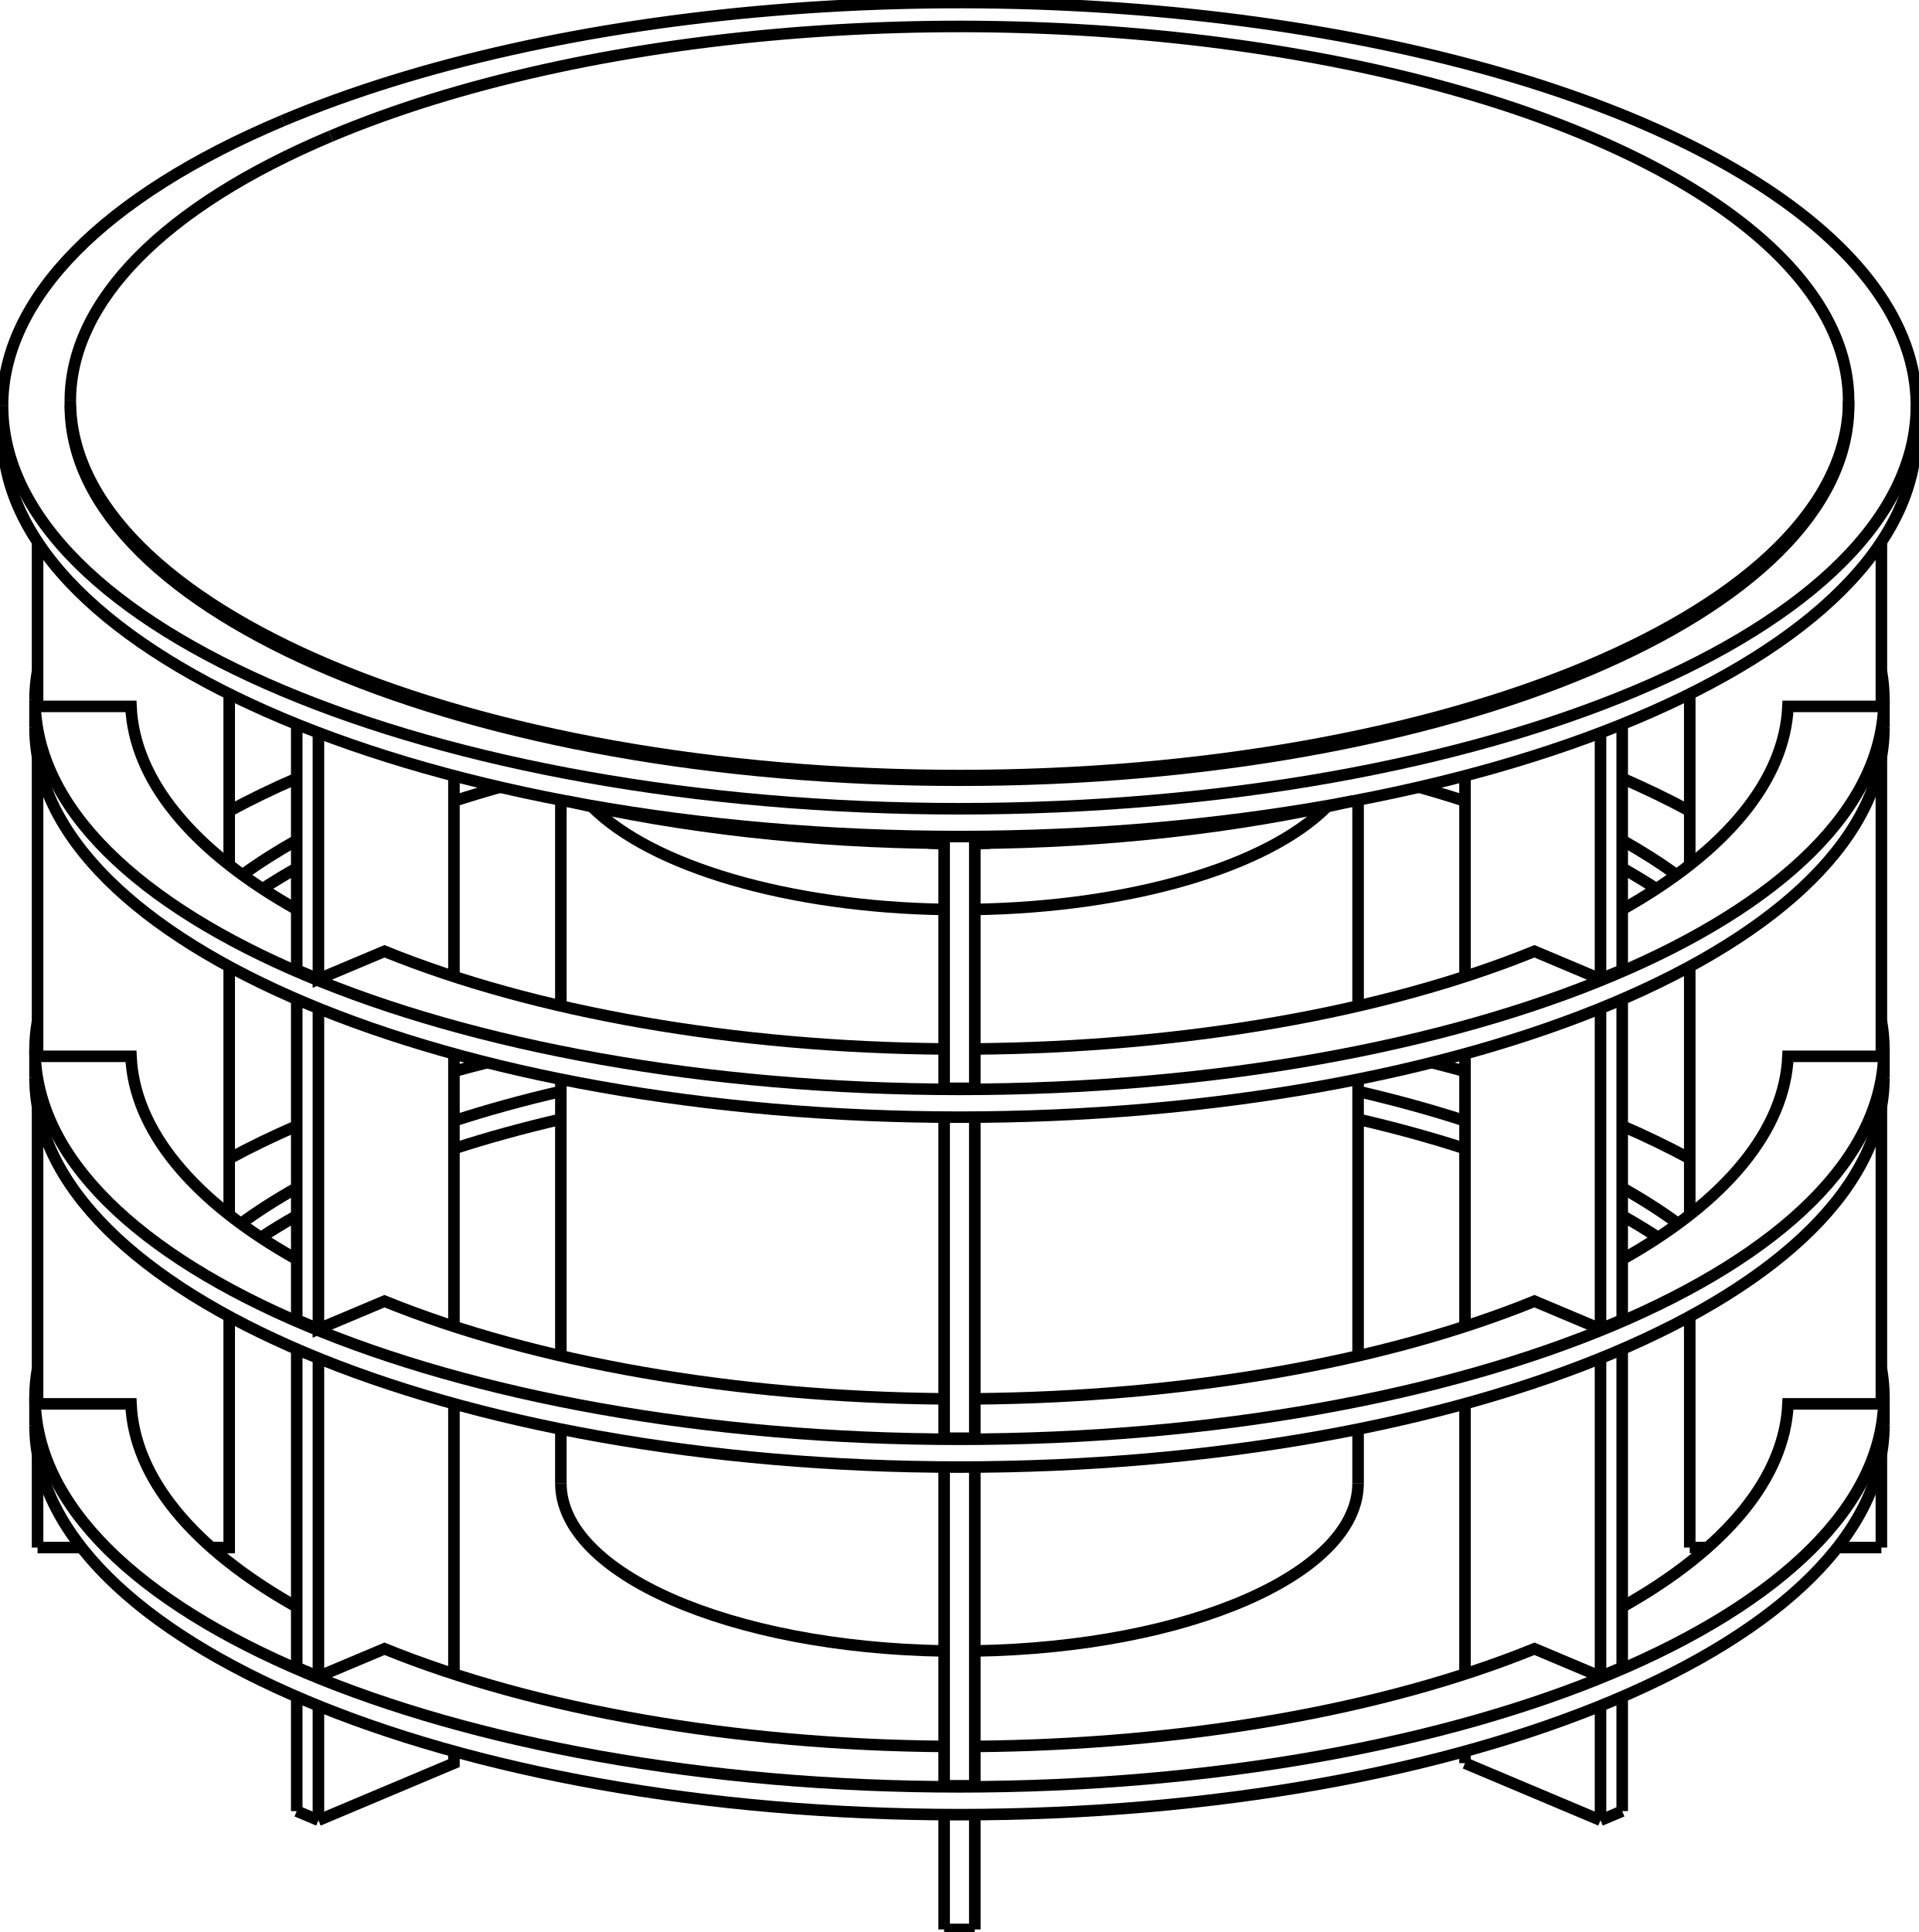
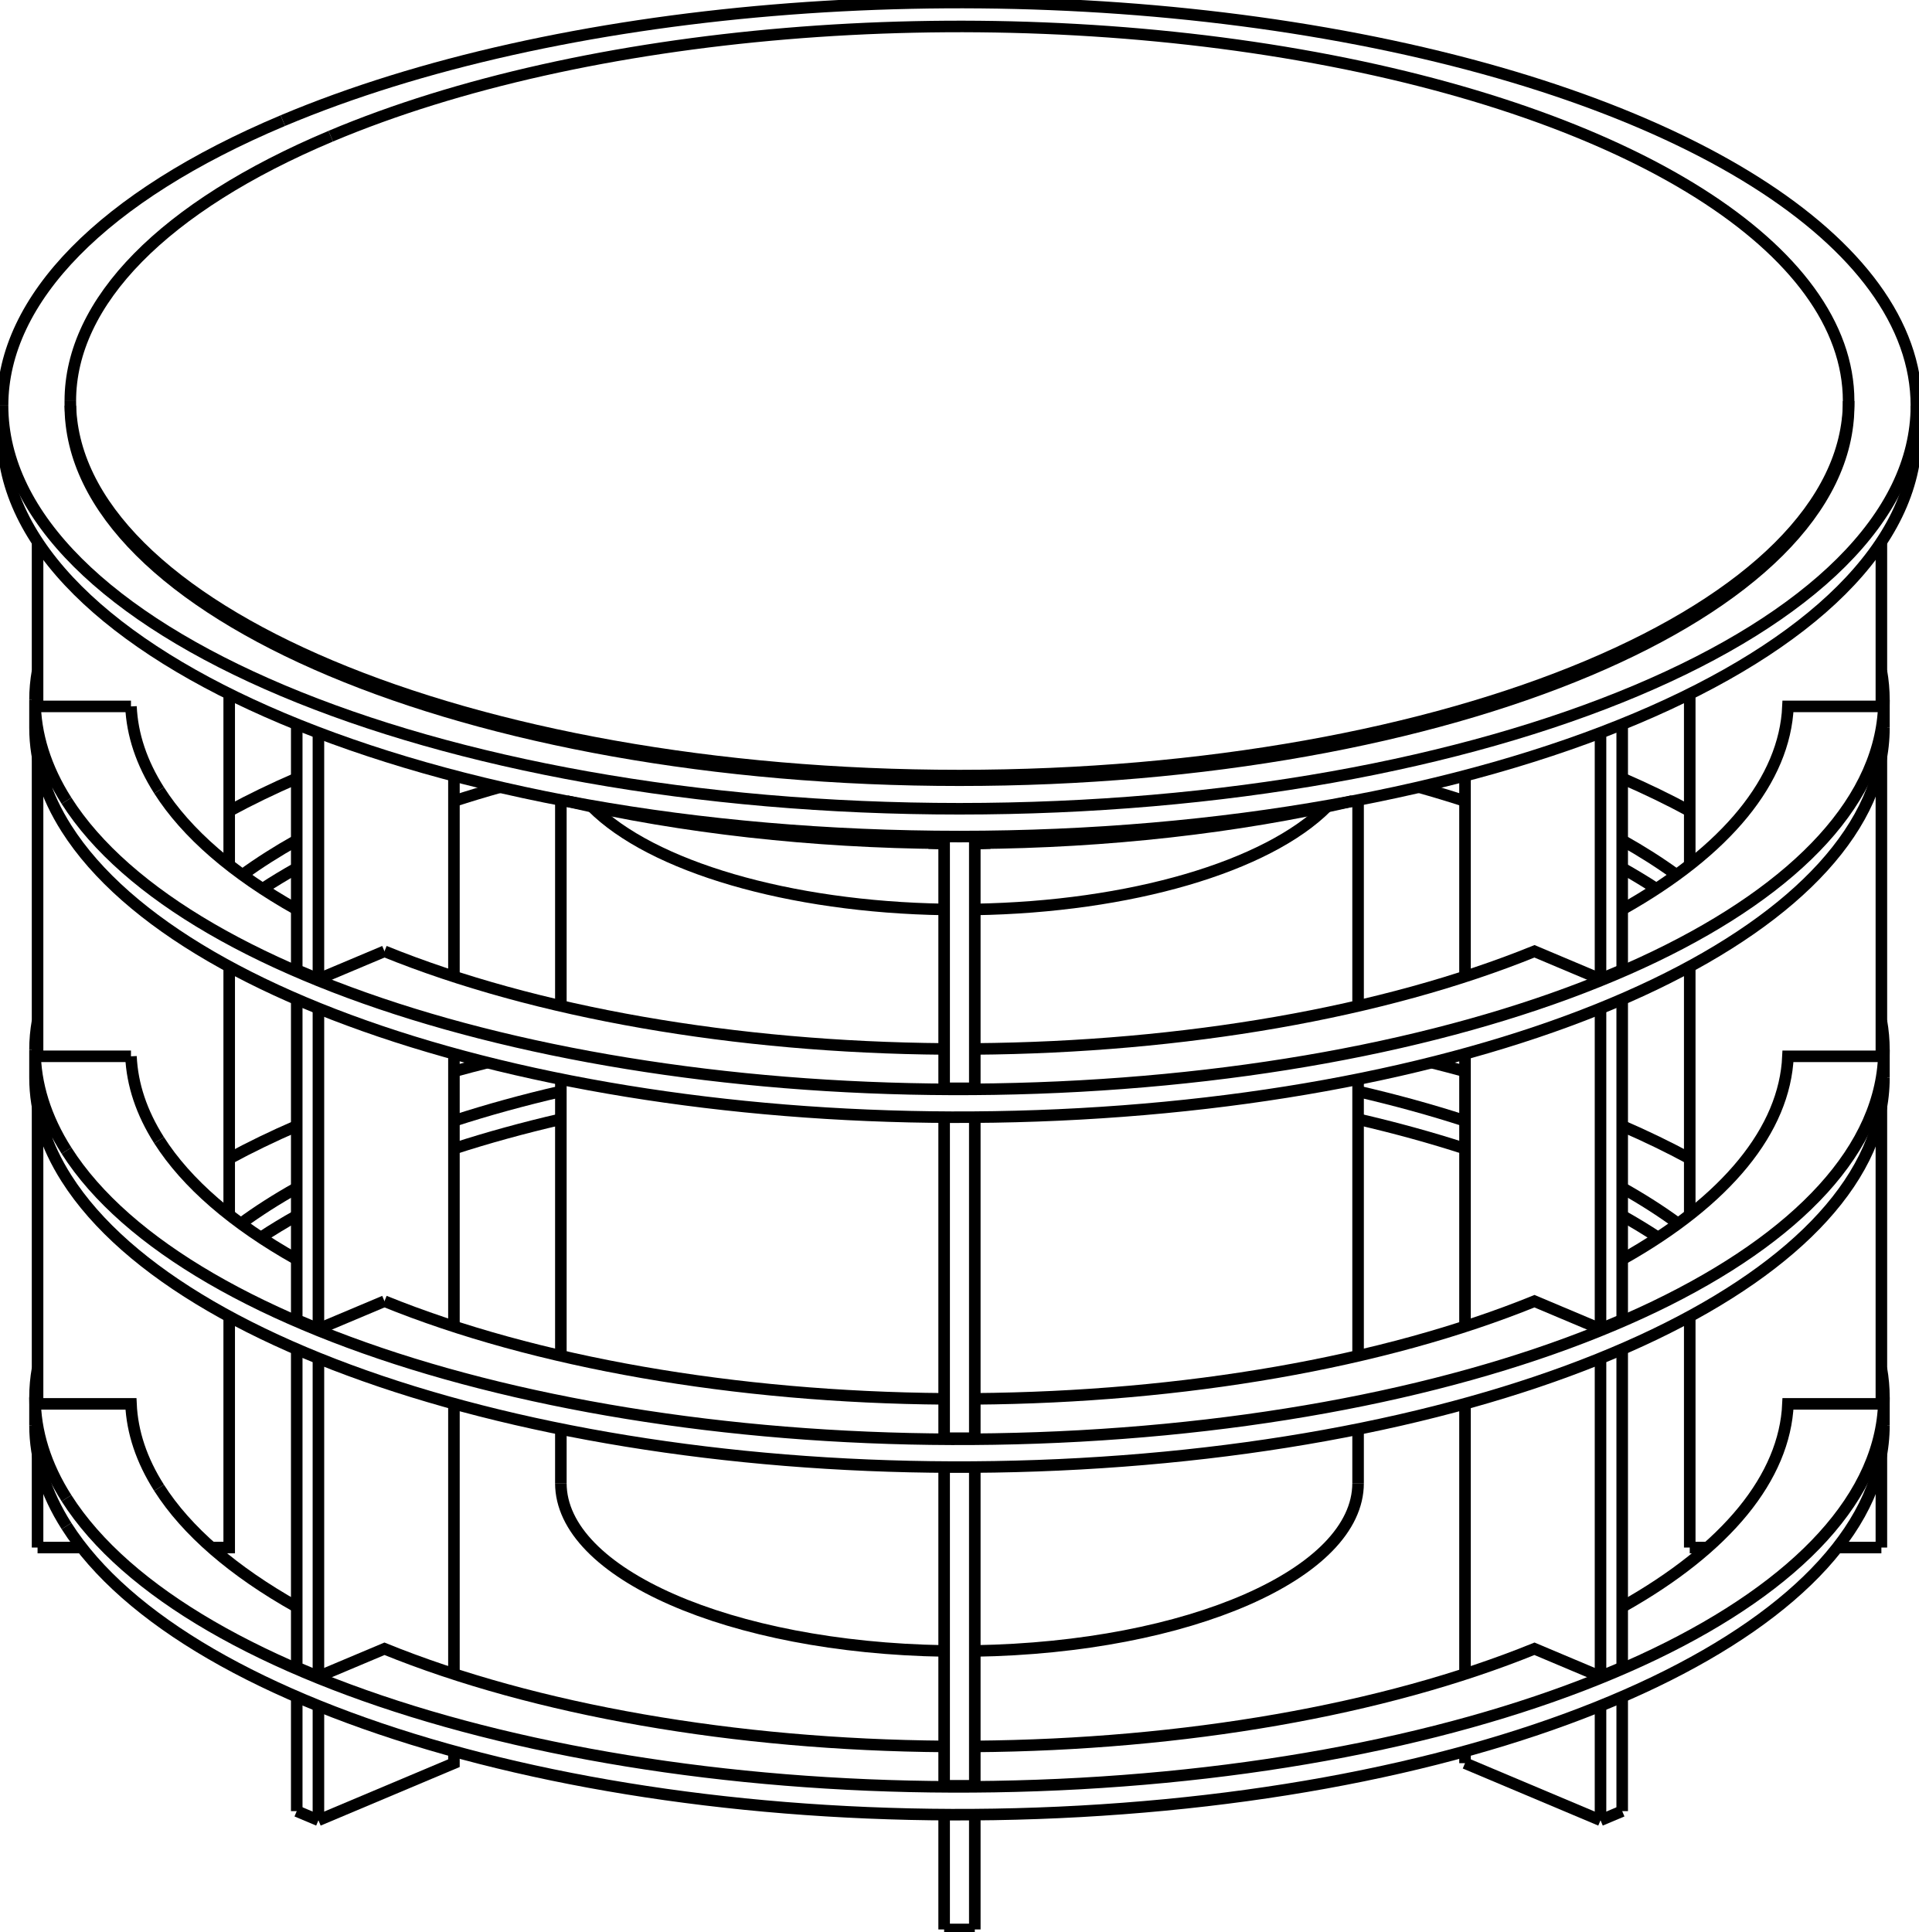
<svg xmlns="http://www.w3.org/2000/svg" version="1.1" viewBox="-375.5 -380.061 751 756.164" fill="none" stroke="black" stroke-width="0.6%" vector-effect="non-scaling-stroke">
-   <path d="M -361.8 177.758 A 361.8 152.42 180 0 0 361.8 177.758" />
+   <path d="M -349.472 217.207 A 361.8 152.42 180 0 0 361.8 177.758" />
+   <path d="M -361.8 177.758 A 361.8 152.42 180 0 0 -349.472 217.207" />
+   <path d="M -349.472 206.324 A 361.8 152.42 0 0 1 -361.8 166.875 A 361.8 152.42 0 0 1 -360.8 155.551" />
+   <path d="M -285.8 73.414 A 361.8 152.42 0 0 1 -259.367 60.609" />
+   <path d="M -197.848 39.264 A 361.8 152.42 0 0 1 -184.742 35.824" />
+   <path d="M 184.742 35.824 A 361.8 152.42 0 0 1 197.848 39.264" />
+   <path d="M 259.367 60.609 A 361.8 152.42 0 0 1 285.8 73.414" />
+   <path d="M 360.8 155.551 A 361.8 152.42 0 0 1 361.8 166.875 A 361.8 152.42 0 0 1 -349.472 206.324" />
+   <path d="M -259.367 95.744 A 324.3 136.622 180 0 0 -273.429 104.297" />
  <path d="M -156 57.982 A 324.3 136.622 180 0 0 -197.848 69.507" />
  <path d="M 197.848 69.507 A 324.3 136.622 180 0 0 156 57.982" />
  <path d="M 273.429 104.297 A 324.3 136.622 180 0 0 259.367 95.744" />
-   <path d="M -259.367 95.744 A 324.3 136.622 180 0 0 -273.429 104.297" />
-   <path d="M -197.848 58.624 A 324.3 136.622 360 0 1 -156 47.099" />
-   <path d="M -197.848 39.264 A 361.8 152.42 360 0 1 -184.742 35.824" />
-   <path d="M 184.742 35.824 A 361.8 152.42 360 0 1 197.848 39.264" />
-   <path d="M 259.367 60.609 A 361.8 152.42 360 0 1 285.8 73.414" />
-   <path d="M 360.8 155.551 A 361.8 152.42 360 0 1 361.8 166.875 A 361.8 152.42 360 0 1 -361.8 166.875 A 361.8 152.42 360 0 1 -360.8 155.551" />
-   <path d="M -285.8 73.414 A 361.8 152.42 360 0 1 -259.367 60.609" />
-   <path d="M 156 47.099 A 324.3 136.622 360 0 1 197.848 58.624" />
-   <path d="M 259.367 84.861 A 324.3 136.622 360 0 1 281.25 98.855" />
-   <path d="M 360.8 169.403 L 324.244 169.403 A 324.3 136.622 360 0 1 259.367 248.889" />
-   <path d="M 259.367 272.567 L 250.881 276.142 L 225.033 265.252 A 324.3 136.622 360 0 1 6 303.473" />
+   <path d="M -313.25 202.235 A 324.3 136.622 0 0 1 -324.244 169.403 L -360.8 169.403 L -360.8 53.043" />
+   <path d="M -281.25 98.855 A 324.3 136.622 0 0 1 -259.367 84.861" />
+   <path d="M -197.848 58.624 A 324.3 136.622 0 0 1 -156 47.099" />
+   <path d="M 156 47.099 A 324.3 136.622 0 0 1 197.848 58.624" />
+   <path d="M 259.367 84.861 A 324.3 136.622 0 0 1 281.25 98.855" />
+   <path d="M 360.8 169.403 L 324.244 169.403 A 324.3 136.622 0 0 1 259.367 248.889" />
+   <path d="M 259.367 272.567 L 250.881 276.142 L 250.881 151.541" />
+   <path d="M 250.881 276.142 L 225.033 265.252 A 324.3 136.622 0 0 1 6 303.473" />
  <path d="M 6 318.873 L -6 318.873 L -6 194.117" />
-   <path d="M -6 303.473 A 324.3 136.622 360 0 1 -225.033 265.252 L -250.881 276.142 L -259.367 272.567 L -259.367 147.985" />
-   <path d="M -259.367 248.889 A 324.3 136.622 360 0 1 -324.244 169.403 L -360.8 169.403 L -360.8 53.043" />
-   <path d="M -281.25 98.855 A 324.3 136.622 360 0 1 -259.367 84.861" />
-   <path d="M -361.8 41.719 A 361.8 152.42 180 0 0 361.8 41.719" />
-   <path d="M -179.745 -71.998 A 324.3 136.622 180 0 0 -197.848 -66.532" />
-   <path d="M 197.848 -66.532 A 324.3 136.622 180 0 0 179.745 -71.998" />
-   <path d="M 272.74 -32.196 A 324.3 136.622 180 0 0 259.367 -40.295" />
-   <path d="M -259.367 -40.295 A 324.3 136.622 180 0 0 -272.74 -32.196" />
-   <path d="M 259.367 -75.431 A 361.8 152.42 360 0 1 285.8 -62.626" />
-   <path d="M 360.8 19.511 A 361.8 152.42 360 0 1 361.8 30.836 A 361.8 152.42 360 0 1 -361.8 30.836 A 361.8 152.42 360 0 1 -360.8 19.511" />
-   <path d="M -285.8 -62.626 A 361.8 152.42 360 0 1 -259.367 -75.431" />
-   <path d="M 259.367 -51.178 A 324.3 136.622 360 0 1 280.629 -37.638" />
-   <path d="M 360.8 33.363 L 324.244 33.363 A 324.3 136.622 360 0 1 259.367 112.85" />
-   <path d="M 259.367 136.527 L 250.881 140.102 L 250.881 14.595" />
-   <path d="M 250.881 140.102 L 225.033 129.212 A 324.3 136.622 360 0 1 6 167.434" />
-   <path d="M 6 182.834 L -6 182.834 L -6 57.171" />
-   <path d="M -6 167.434 A 324.3 136.622 360 0 1 -225.033 129.212 L -250.881 140.102 L -250.881 14.595" />
-   <path d="M -250.881 140.102 L -259.367 136.527 L -259.367 11.039" />
-   <path d="M -259.367 112.85 A 324.3 136.622 360 0 1 -324.244 33.363 L -360.8 33.363 L -360.8 -83.903" />
-   <path d="M -280.629 -37.638 A 324.3 136.622 360 0 1 -259.367 -51.178" />
-   <path d="M -361.8 -95.228 A 361.8 152.42 180 0 0 361.8 -95.228" />
-   <path d="M 360.8 -117.435 A 361.8 152.42 360 0 1 361.8 -106.111 L 361.8 -95.228" />
-   <path d="M 361.8 -106.111 A 361.8 152.42 360 0 1 -361.8 -106.111 L -361.8 -95.228" />
-   <path d="M -361.8 -106.111 A 361.8 152.42 360 0 1 -360.8 -117.435" />
-   <path d="M 360.8 -103.583 L 324.244 -103.583 A 324.3 136.622 360 0 1 259.367 -24.097" />
-   <path d="M 259.367 -0.419 L 250.881 3.156 L 250.881 -93.273" />
-   <path d="M 250.881 3.156 L 225.033 -7.734 A 324.3 136.622 360 0 1 6 30.487" />
-   <path d="M 6 45.888 L -6 45.888 L -6 -52.658" />
-   <path d="M -6 30.487 A 324.3 136.622 360 0 1 -225.033 -7.734 L -250.881 3.156 L -250.881 -93.273" />
-   <path d="M -250.881 3.156 L -259.367 -0.419 L -259.367 -96.6" />
-   <path d="M -259.367 -24.097 A 324.3 136.622 360 0 1 -324.244 -103.583 L -360.8 -103.583 L -360.8 -168.125" />
-   <path d="M -374.5 -210.408 A 374.5 157.77 180 0 0 374.5 -210.408" />
-   <path d="M -153.834 -66.563 A 320.5 135.021 180 0 0 -6 -50.017" />
-   <path d="M 6 -50.017 A 320.5 135.021 180 0 0 153.834 -66.563" />
+   <path d="M -6 303.473 A 324.3 136.622 0 0 1 -225.033 265.252 L -250.881 276.142 L -259.367 272.567 L -259.367 147.985" />
+   <path d="M -259.367 248.889 A 324.3 136.622 0 0 1 -313.25 202.235" />
+   <path d="M -360.8 225.632 L -343.49 225.632" />
+   <path d="M -292.776 225.632 L -285.8 225.632 L -285.8 135.18" />
+   <path d="M -285.8 95.401 L -285.8 -1.766" />
+   <path d="M -285.8 -41.545 L -285.8 -108.454" />
+   <path d="M -360.8 -103.583 L -360.8 -168.125" />
+   <path d="M -324.244 -103.583 L -360.8 -103.583" />
+   <path d="M -360.8 33.363 L -360.8 -83.903" />
+   <path d="M -324.244 33.363 L -360.8 33.363" />
+   <path d="M -360.8 225.632 L -360.8 189.083" />
  <path d="M 360.8 225.632 L 360.8 189.083" />
  <path d="M 285.8 225.632 L 292.776 225.632" />
  <path d="M 343.49 225.632 L 360.8 225.632" />
  <path d="M 360.8 169.403 L 360.8 53.043" />
+   <path d="M 360.8 33.363 L 324.244 33.363 A 324.3 136.622 0 0 1 259.367 112.85" />
  <path d="M 360.8 33.363 L 360.8 -83.903" />
+   <path d="M 360.8 -103.583 L 324.244 -103.583 A 324.3 136.622 0 0 1 259.367 -24.097" />
  <path d="M 360.8 -103.583 L 360.8 -168.125" />
  <path d="M 285.8 225.632 L 285.8 135.18" />
  <path d="M 285.8 95.401 L 285.8 -1.766" />
  <path d="M 285.8 -41.545 L 285.8 -108.454" />
  <path d="M 259.367 -0.419 L 259.367 -96.6" />
  <path d="M 259.367 136.527 L 259.367 11.039" />
  <path d="M 259.367 272.567 L 259.367 147.985" />
  <path d="M 259.367 328.796 L 259.367 284.025" />
  <path d="M 250.881 332.371 L 259.367 328.796" />
  <path d="M 250.881 332.371 L 250.881 287.581" />
  <path d="M 197.848 310.029 L 250.881 332.371" />
-   <path d="M 250.881 276.142 L 250.881 151.541" />
+   <path d="M 250.881 140.102 L 225.033 129.212 A 324.3 136.622 0 0 1 6 167.434" />
+   <path d="M 250.881 140.102 L 250.881 14.595" />
+   <path d="M 250.881 3.156 L 225.033 -7.734 A 324.3 136.622 0 0 1 6 30.487" />
+   <path d="M 250.881 3.156 L 250.881 -93.273" />
  <path d="M 197.848 310.029 L 197.848 305.369" />
  <path d="M 197.848 275.126 L 197.848 169.33" />
  <path d="M 197.848 139.086 L 197.848 32.383" />
  <path d="M 197.848 2.14 L 197.848 -76.452" />
  <path d="M 6 45.888 L 6 -52.658" />
  <path d="M 6 182.834 L 6 57.171" />
  <path d="M 6 318.873 L 6 194.117" />
  <path d="M 6 375.103 L 6 330.157" />
  <path d="M -6 375.103 L 6 375.103" />
  <path d="M -6 375.103 L -6 330.157" />
+   <path d="M -6 182.834 L -6 57.171" />
+   <path d="M -6 45.888 L -6 -52.658" />
  <path d="M -250.881 332.371 L -197.848 310.029 L -197.848 305.369" />
  <path d="M -197.848 275.126 L -197.848 169.33" />
  <path d="M -197.848 139.086 L -197.848 32.383" />
  <path d="M -197.848 2.14 L -197.848 -76.452" />
+   <path d="M -250.881 3.156 L -250.881 -93.273" />
+   <path d="M -225.033 -7.734 L -250.881 3.156 L -259.367 -0.419 L -259.367 -96.6" />
+   <path d="M -250.881 140.102 L -250.881 14.595" />
+   <path d="M -225.033 129.212 L -250.881 140.102 L -259.367 136.527 L -259.367 11.039" />
  <path d="M -250.881 276.142 L -250.881 151.541" />
  <path d="M -250.881 332.371 L -250.881 287.581" />
  <path d="M -259.367 328.796 L -250.881 332.371" />
  <path d="M -259.367 328.796 L -259.367 284.025" />
-   <path d="M -360.8 225.632 L -343.49 225.632" />
-   <path d="M -292.776 225.632 L -285.8 225.632 L -285.8 135.18" />
-   <path d="M -285.8 95.401 L -285.8 -1.766" />
-   <path d="M -285.8 -41.545 L -285.8 -108.454" />
-   <path d="M -360.8 225.632 L -360.8 189.083" />
+   <path d="M -153.834 -66.563 A 320.5 135.021 180 0 0 -6 -50.017" />
+   <path d="M 6 -50.017 A 320.5 135.021 180 0 0 153.834 -66.563" />
+   <path d="M -374.5 -210.408 A 374.5 157.77 180 0 0 374.5 -210.408" />
+   <path d="M -349.472 -66.662 A 361.8 152.42 0 0 1 -361.8 -106.111 L -361.8 -95.228 A 361.8 152.42 180 0 0 -349.472 -55.779 A 361.8 152.42 180 0 0 361.8 -95.228" />
+   <path d="M -361.8 -106.111 A 361.8 152.42 0 0 1 -360.8 -117.435" />
+   <path d="M 360.8 -117.435 A 361.8 152.42 0 0 1 361.8 -106.111 L 361.8 -95.228" />
+   <path d="M 361.8 -106.111 A 361.8 152.42 0 0 1 -349.472 -66.662" />
+   <path d="M -313.25 -70.751 A 324.3 136.622 0 0 1 -324.244 -103.583" />
+   <path d="M 259.367 -0.419 L 250.881 3.156" />
+   <path d="M 6 45.888 L -6 45.888" />
+   <path d="M -6 30.487 A 324.3 136.622 0 0 1 -225.033 -7.734" />
+   <path d="M -259.367 -24.097 A 324.3 136.622 0 0 1 -313.25 -70.751" />
+   <path d="M -349.472 70.285 A 361.8 152.42 0 0 1 -361.8 30.836 L -361.8 41.719 A 361.8 152.42 180 0 0 -349.472 81.168 A 361.8 152.42 180 0 0 361.8 41.719" />
+   <path d="M -361.8 30.836 A 361.8 152.42 0 0 1 -360.8 19.511" />
+   <path d="M -285.8 -62.626 A 361.8 152.42 0 0 1 -259.367 -75.431" />
+   <path d="M 259.367 -75.431 A 361.8 152.42 0 0 1 285.8 -62.626" />
+   <path d="M 360.8 19.511 A 361.8 152.42 0 0 1 361.8 30.836 L 361.8 41.719" />
+   <path d="M 361.8 30.836 A 361.8 152.42 0 0 1 -349.472 70.285" />
+   <path d="M -313.25 66.196 A 324.3 136.622 0 0 1 -324.244 33.363" />
+   <path d="M -280.629 -37.638 A 324.3 136.622 0 0 1 -259.367 -51.178" />
+   <path d="M 259.367 -51.178 A 324.3 136.622 0 0 1 280.629 -37.638" />
+   <path d="M 259.367 136.527 L 250.881 140.102" />
+   <path d="M 6 182.834 L -6 182.834" />
+   <path d="M -6 167.434 A 324.3 136.622 0 0 1 -225.033 129.212" />
+   <path d="M -259.367 112.85 A 324.3 136.622 0 0 1 -313.25 66.196" />
+   <path d="M -259.367 -40.295 A 324.3 136.622 180 0 0 -272.74 -32.196" />
+   <path d="M -179.745 -71.998 A 324.3 136.622 180 0 0 -197.848 -66.532" />
+   <path d="M 197.848 -66.532 A 324.3 136.622 180 0 0 179.745 -71.998" />
+   <path d="M 272.74 -32.196 A 324.3 136.622 180 0 0 259.367 -40.295" />
  <path d="M -264.811 -332.851 A 374.5 157.77 360 0 1 374.5 -221.291 L 374.5 -210.408" />
  <path d="M 374.5 -221.291 A 374.5 157.77 360 0 1 -374.5 -221.291 L -374.5 -210.408" />
  <path d="M -374.5 -221.291 A 374.5 157.77 360 0 1 -264.811 -332.851" />
  <path d="M 347.98 -221.291 A 347.98 146.597 360 0 1 -347.98 -221.291" />
  <path d="M -246.059 -326.765 A 347.98 146.597 360 0 1 347.98 -223.105 L 347.98 -221.291" />
  <path d="M 347.98 -223.105 A 347.98 146.597 360 0 1 -347.98 -223.105 L -347.98 -221.291" />
  <path d="M -347.98 -223.105 A 347.98 146.597 360 0 1 -246.059 -326.765" />
  <path d="M -12.074 -50.089 A 95 40.022 180 0 0 -6 -49.844" />
  <path d="M 6 -49.844 A 95 40.022 180 0 0 12.074 -50.089" />
  <path d="M 143.849 -64.357 A 156 65.72 360 0 1 6 -24.115" />
  <path d="M -6 -24.115 A 156 65.72 360 0 1 -143.849 -64.357" />
  <path d="M -156 200.432 A 156 65.72 180 0 0 -6 266.103" />
  <path d="M 6 266.103 A 156 65.72 180 0 0 156 200.432" />
  <path d="M -361.8 166.875 L -361.8 177.758" />
  <path d="M 361.8 166.875 L 361.8 177.758" />
-   <path d="M -361.8 30.836 L -361.8 41.719" />
-   <path d="M 361.8 30.836 L 361.8 41.719" />
  <path d="M -156 -66.978 L -156 13.665" />
  <path d="M -156 42.296 L -156 150.612" />
  <path d="M -156 179.242 L -156 200.432" />
  <path d="M 156 -66.978 L 156 13.665" />
  <path d="M 156 42.296 L 156 150.612" />
  <path d="M 156 179.242 L 156 200.432" />
</svg>
